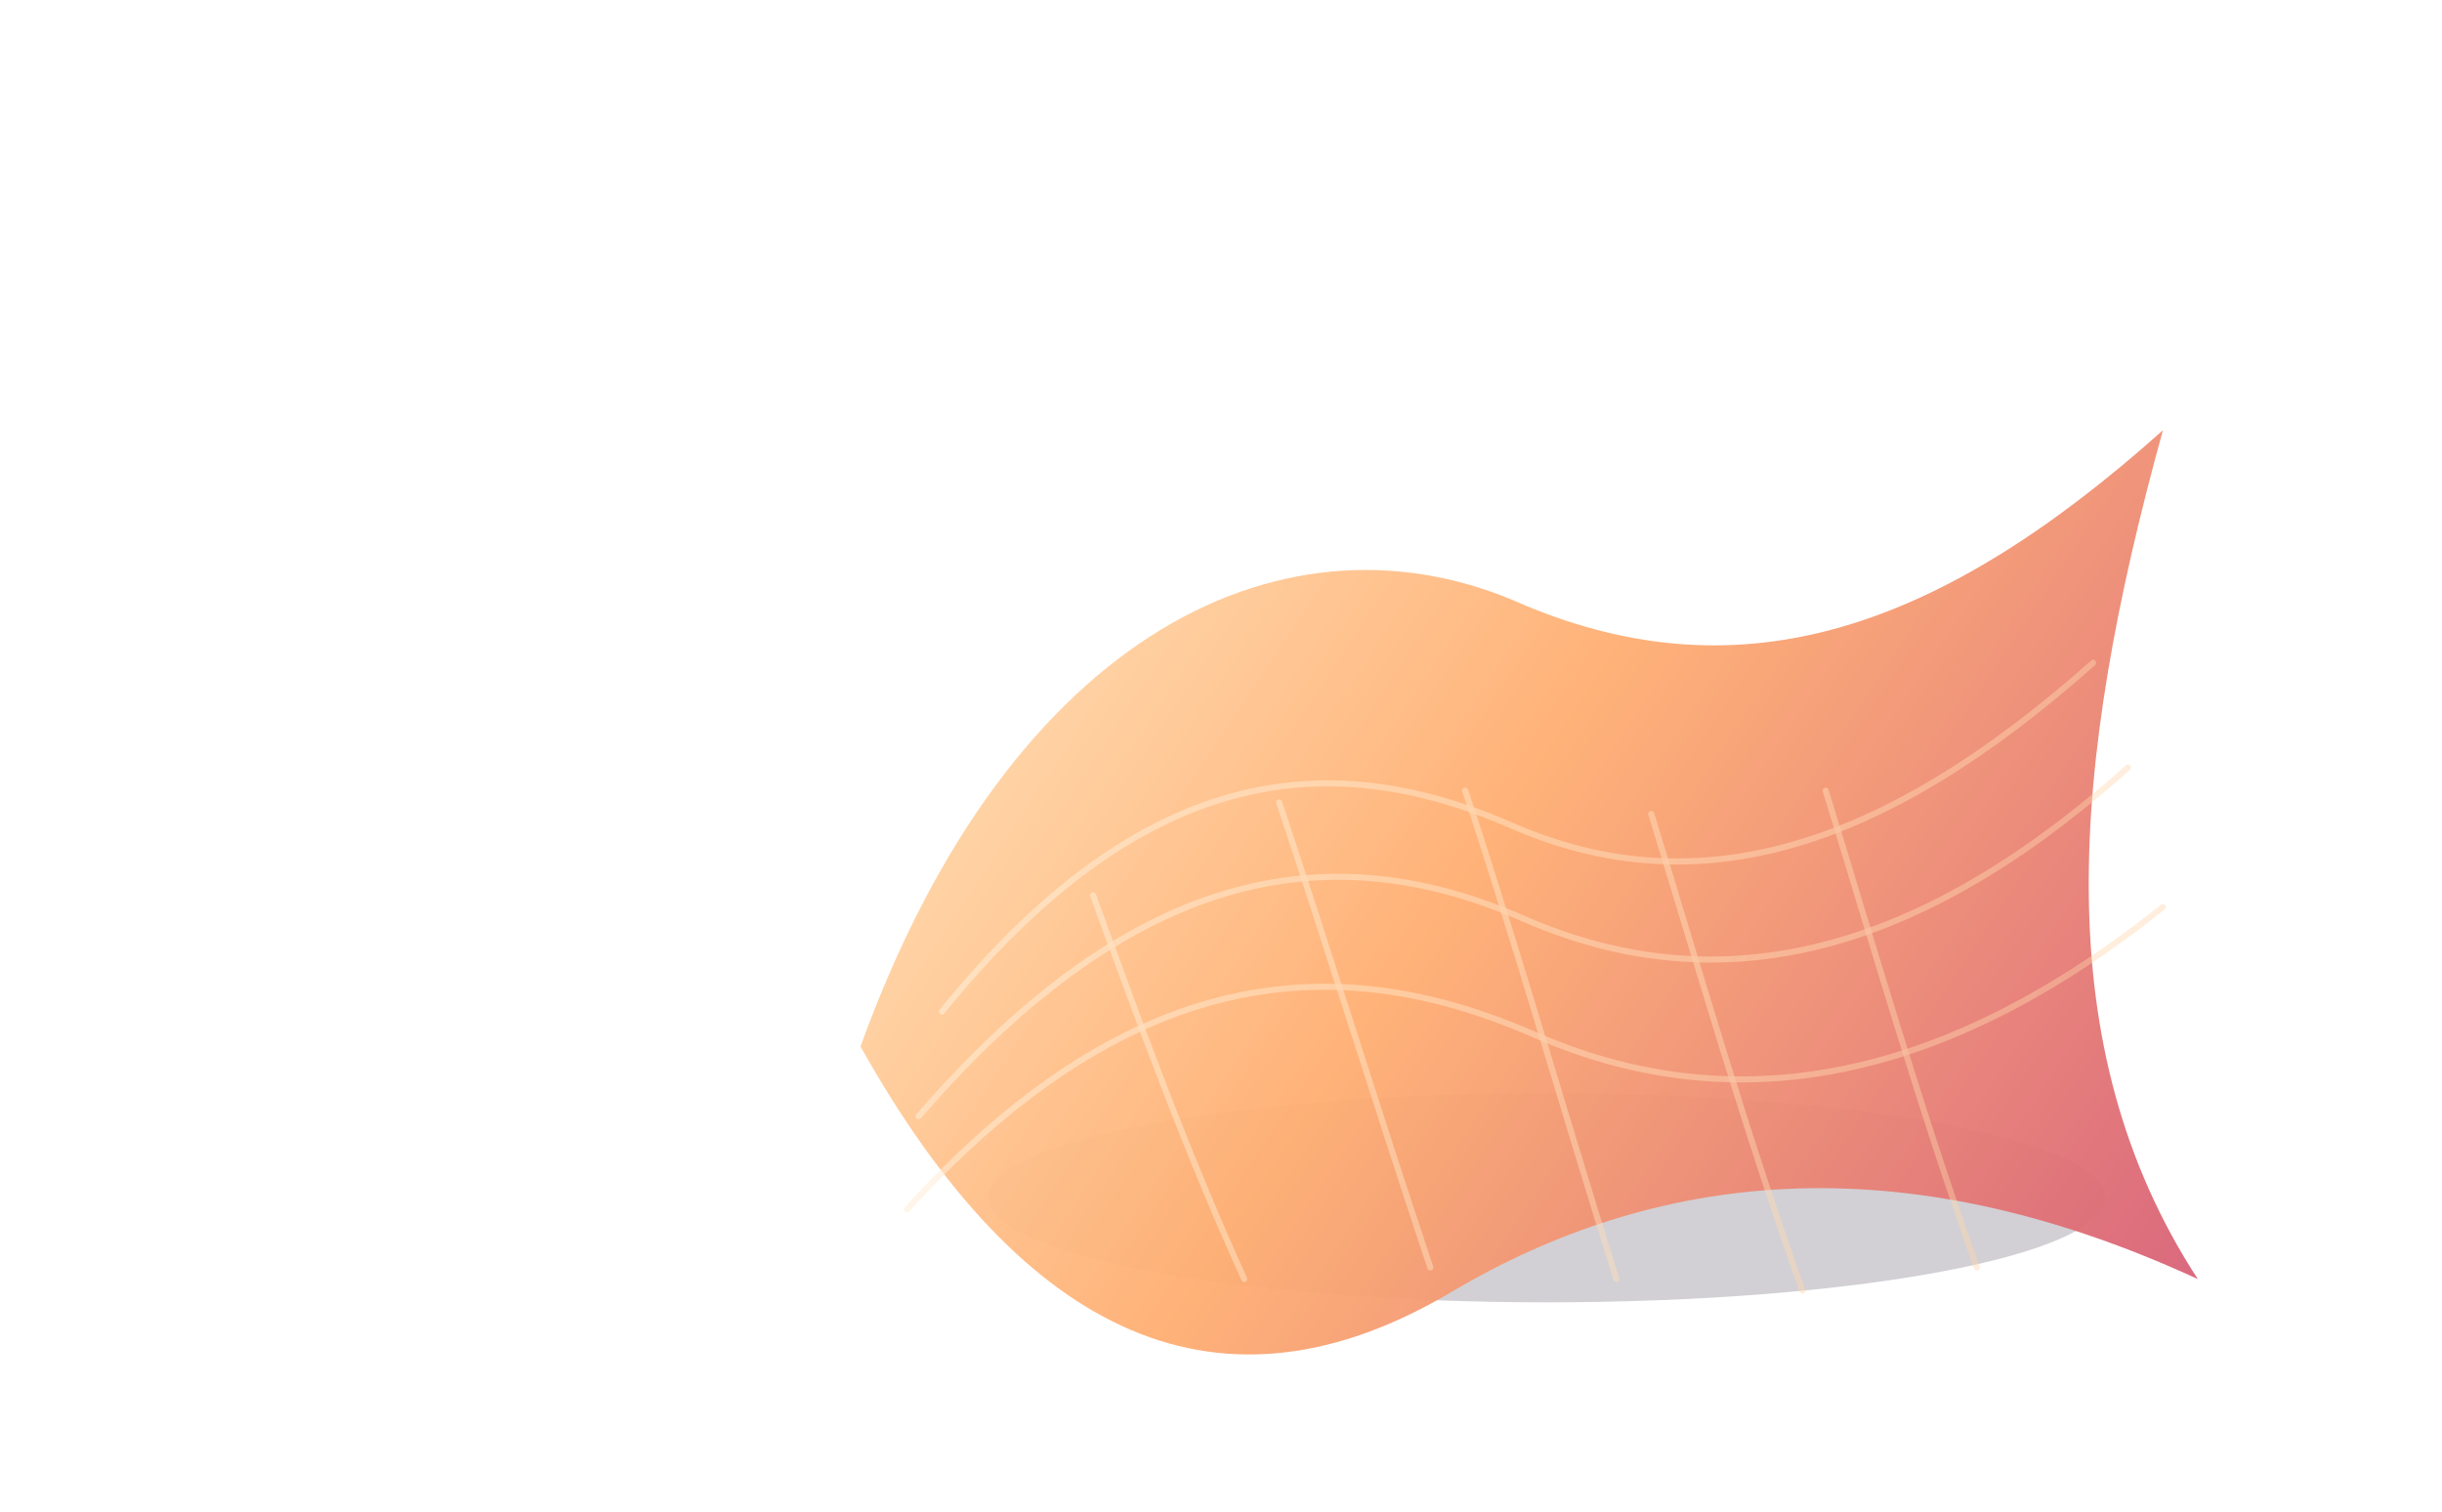
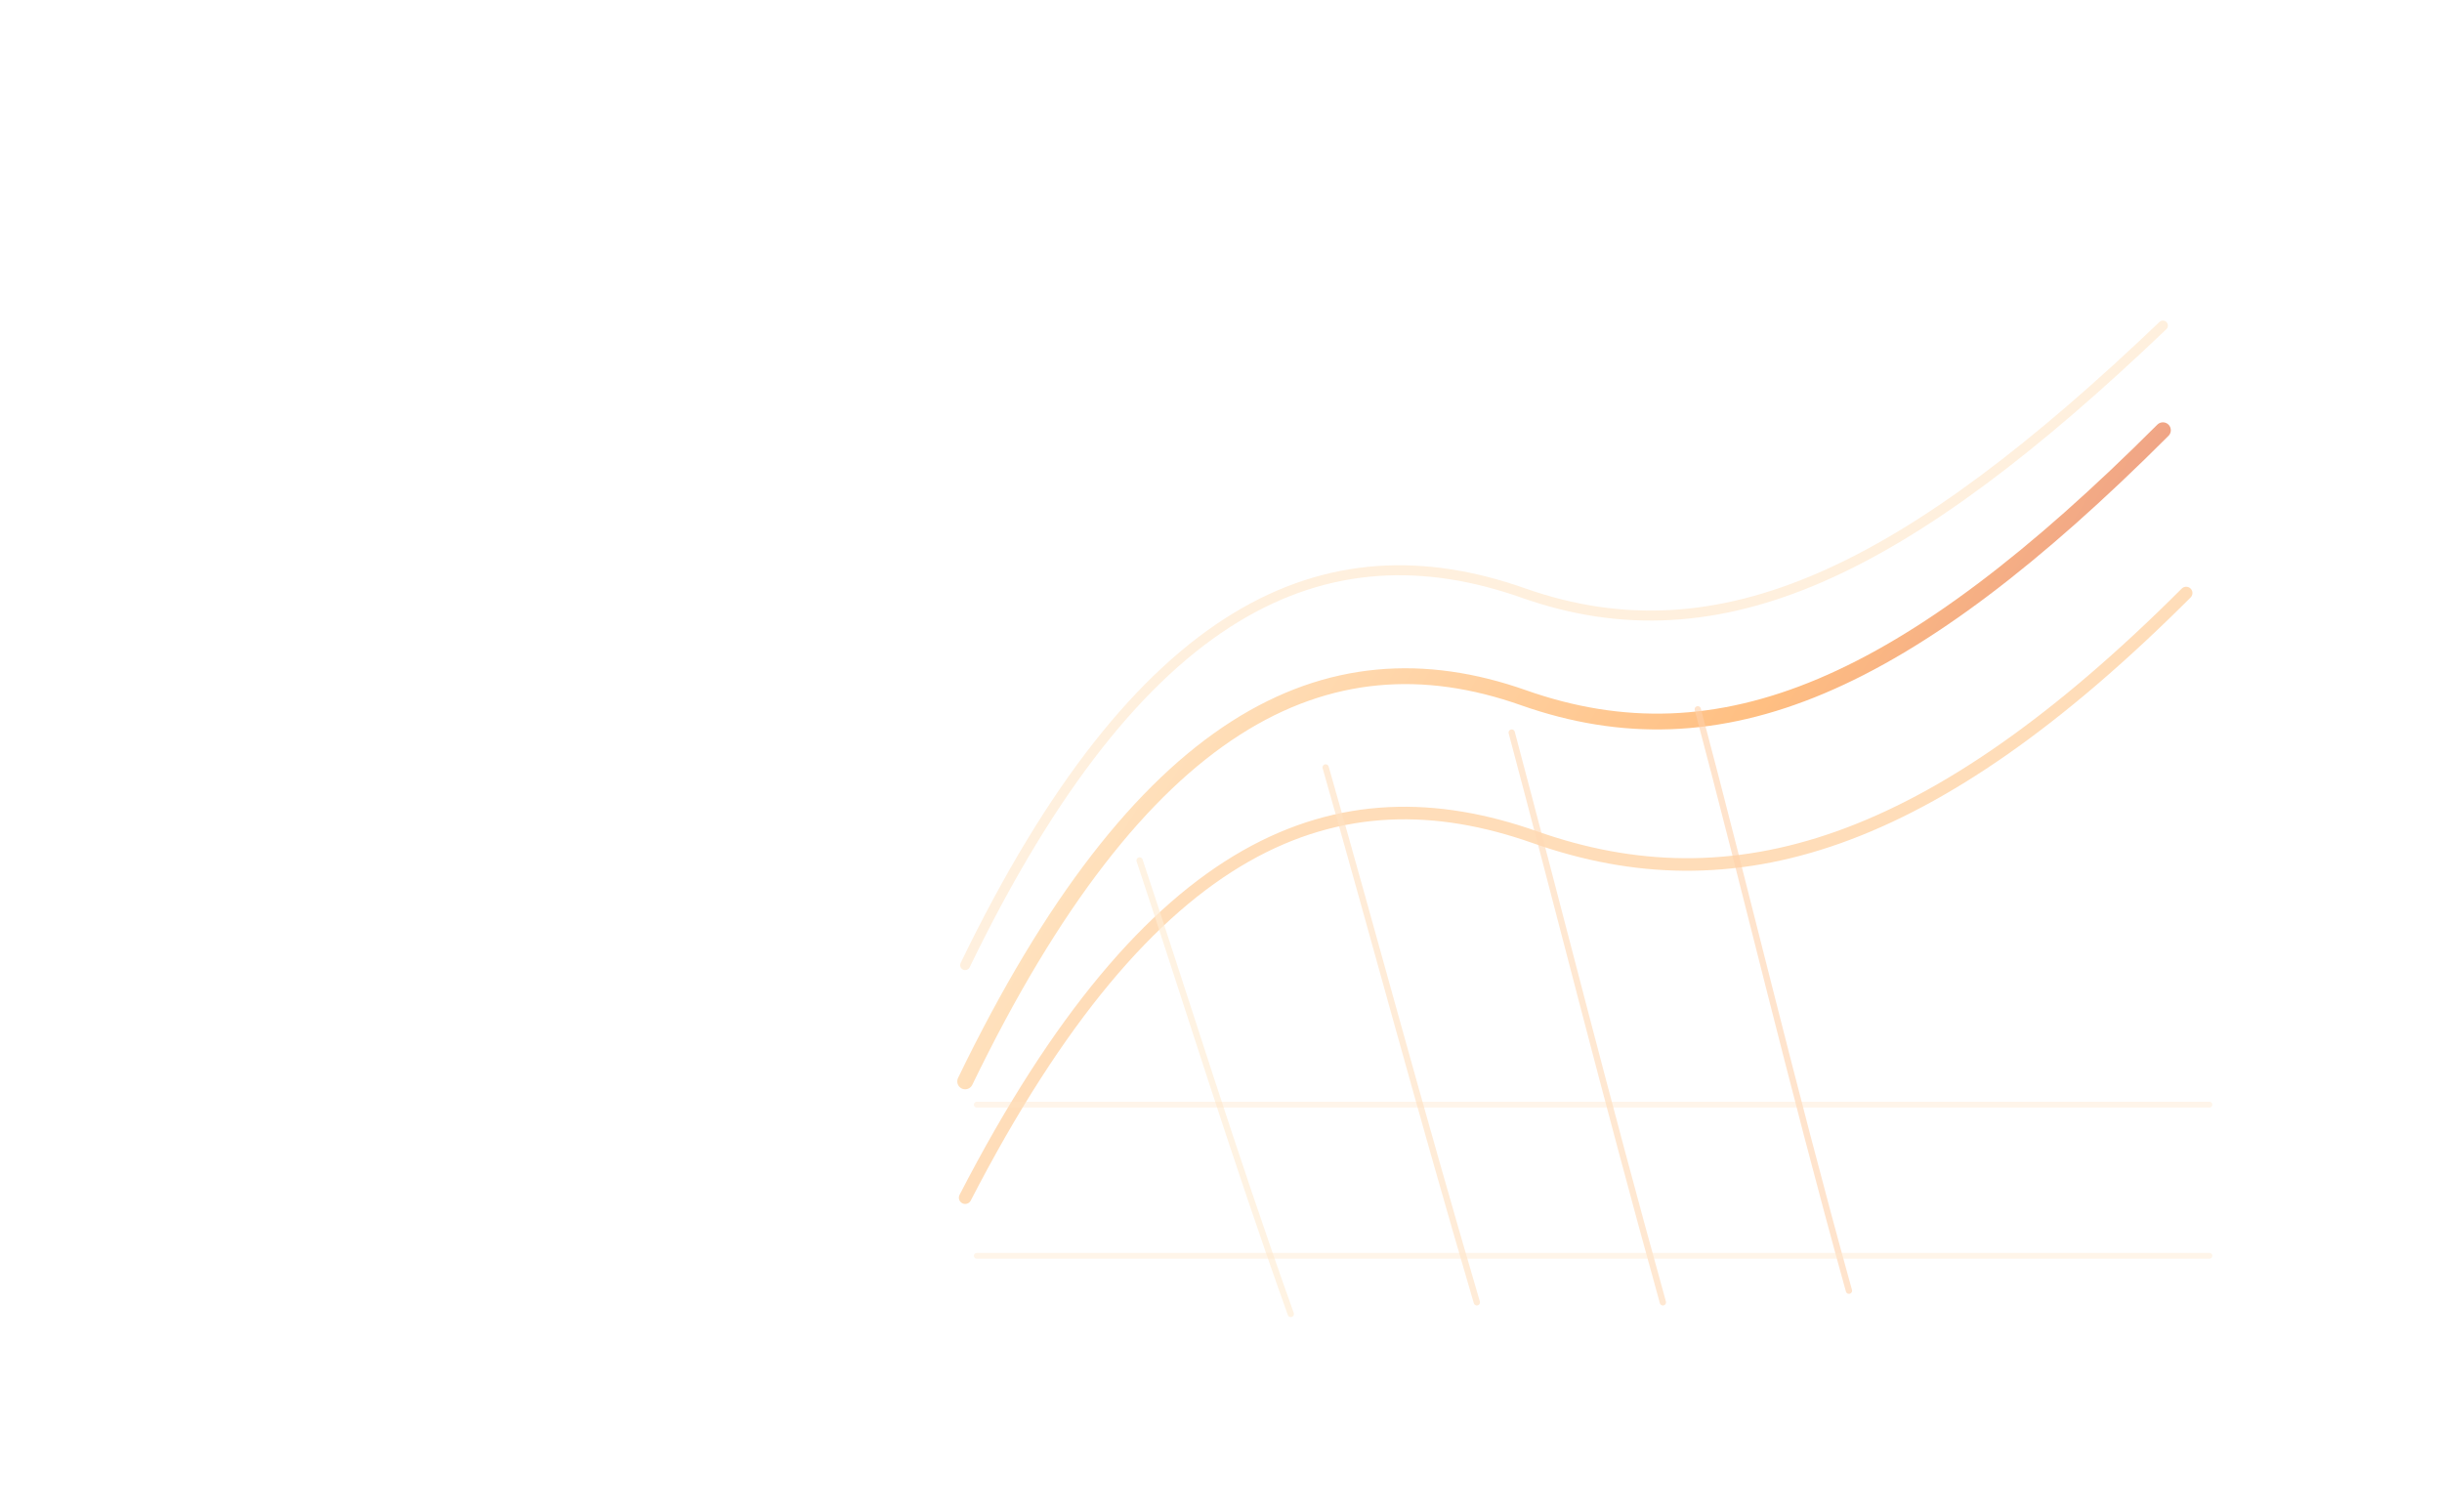
<svg xmlns="http://www.w3.org/2000/svg" width="420" height="260" viewBox="0 0 420 260" fill="none">
  <defs>
-     <linearGradient id="funcA-surface" x1="148" y1="70" x2="386" y2="228" gradientUnits="userSpaceOnUse">
-       <stop offset="0" stop-color="#FFE9C2" />
-       <stop offset="0.46" stop-color="#FFAF73" />
-       <stop offset="1" stop-color="#D65D79" />
-     </linearGradient>
-     <linearGradient id="funcA-grid" x1="162" y1="96" x2="368" y2="198" gradientUnits="userSpaceOnUse">
-       <stop offset="0" stop-color="#FFF4E3" stop-opacity="0.88" />
-       <stop offset="1" stop-color="#FFD3A5" stop-opacity="0.58" />
+     <linearGradient id="fnA-surface" x1="176" y1="86" x2="384" y2="214" gradientUnits="userSpaceOnUse">
+       <stop offset="0" stop-color="#FFF1D9" />
+       <stop offset="0.52" stop-color="#FFBF82" />
+       <stop offset="1" stop-color="#CC678F" />
    </linearGradient>
  </defs>
-   <ellipse cx="266" cy="206" rx="96" ry="18" fill="#22172C" fill-opacity="0.2" />
-   <path d="M148 180C174 108 222 86 262 104C300 120 334 108 372 74C356 132 352 180 378 220C326 196 284 202 250 222C210 246 176 230 148 180Z" fill="url(#funcA-surface)" fill-opacity="0.96" />
-   <g stroke="url(#funcA-grid)" stroke-width="1.04" stroke-linecap="round" opacity="0.68">
-     <path d="M162 174C196 132 228 128 260 142C292 156 324 146 360 114" />
-     <path d="M158 192C196 148 230 144 262 158C294 172 328 166 366 132" />
-     <path d="M156 208C196 164 232 164 264 178C296 192 332 188 372 156" />
-     <path d="M188 154C196 176 204 198 214 220" />
-     <path d="M220 138C228 162 236 188 246 218" />
-     <path d="M252 136C260 160 268 188 278 220" />
-     <path d="M284 140C292 166 300 194 310 222" />
-     <path d="M314 136C322 162 330 190 340 218" />
+   <g fill="none" stroke-linecap="round" stroke-linejoin="round">
+     <path d="M166 186C196 124 228 108 262 120C296 132 328 118 372 74" stroke="url(#fnA-surface)" stroke-width="2.72" />
+     <path d="M166 206C198 144 230 132 264 144C298 156 332 146 376 102" stroke="#FFD7AD" stroke-opacity="0.84" stroke-width="2.16" />
+     <path d="M166 166C196 104 228 90 262 102C296 114 328 98 372 56" stroke="#FFE8CC" stroke-opacity="0.66" stroke-width="1.72" />
+     <path d="M196 148C204 172 212 198 222 226" stroke="#FFECD4" stroke-opacity="0.66" stroke-width="1.08" />
+     <path d="M228 132C236 160 244 190 254 224" stroke="#FFE1C2" stroke-opacity="0.64" stroke-width="1.08" />
+     <path d="M260 126C268 156 276 188 286 224" stroke="#FFD9B4" stroke-opacity="0.6" stroke-width="1.08" />
+     <path d="M292 122C300 152 308 186 318 222" stroke="#FFD0AA" stroke-opacity="0.58" stroke-width="1.08" />
+     <path d="M168 216H380" stroke="#FFE7CC" stroke-opacity="0.44" stroke-width="1" />
+     <path d="M168 190H380" stroke="#FFE2C2" stroke-opacity="0.34" stroke-width="1" />
  </g>
</svg>
